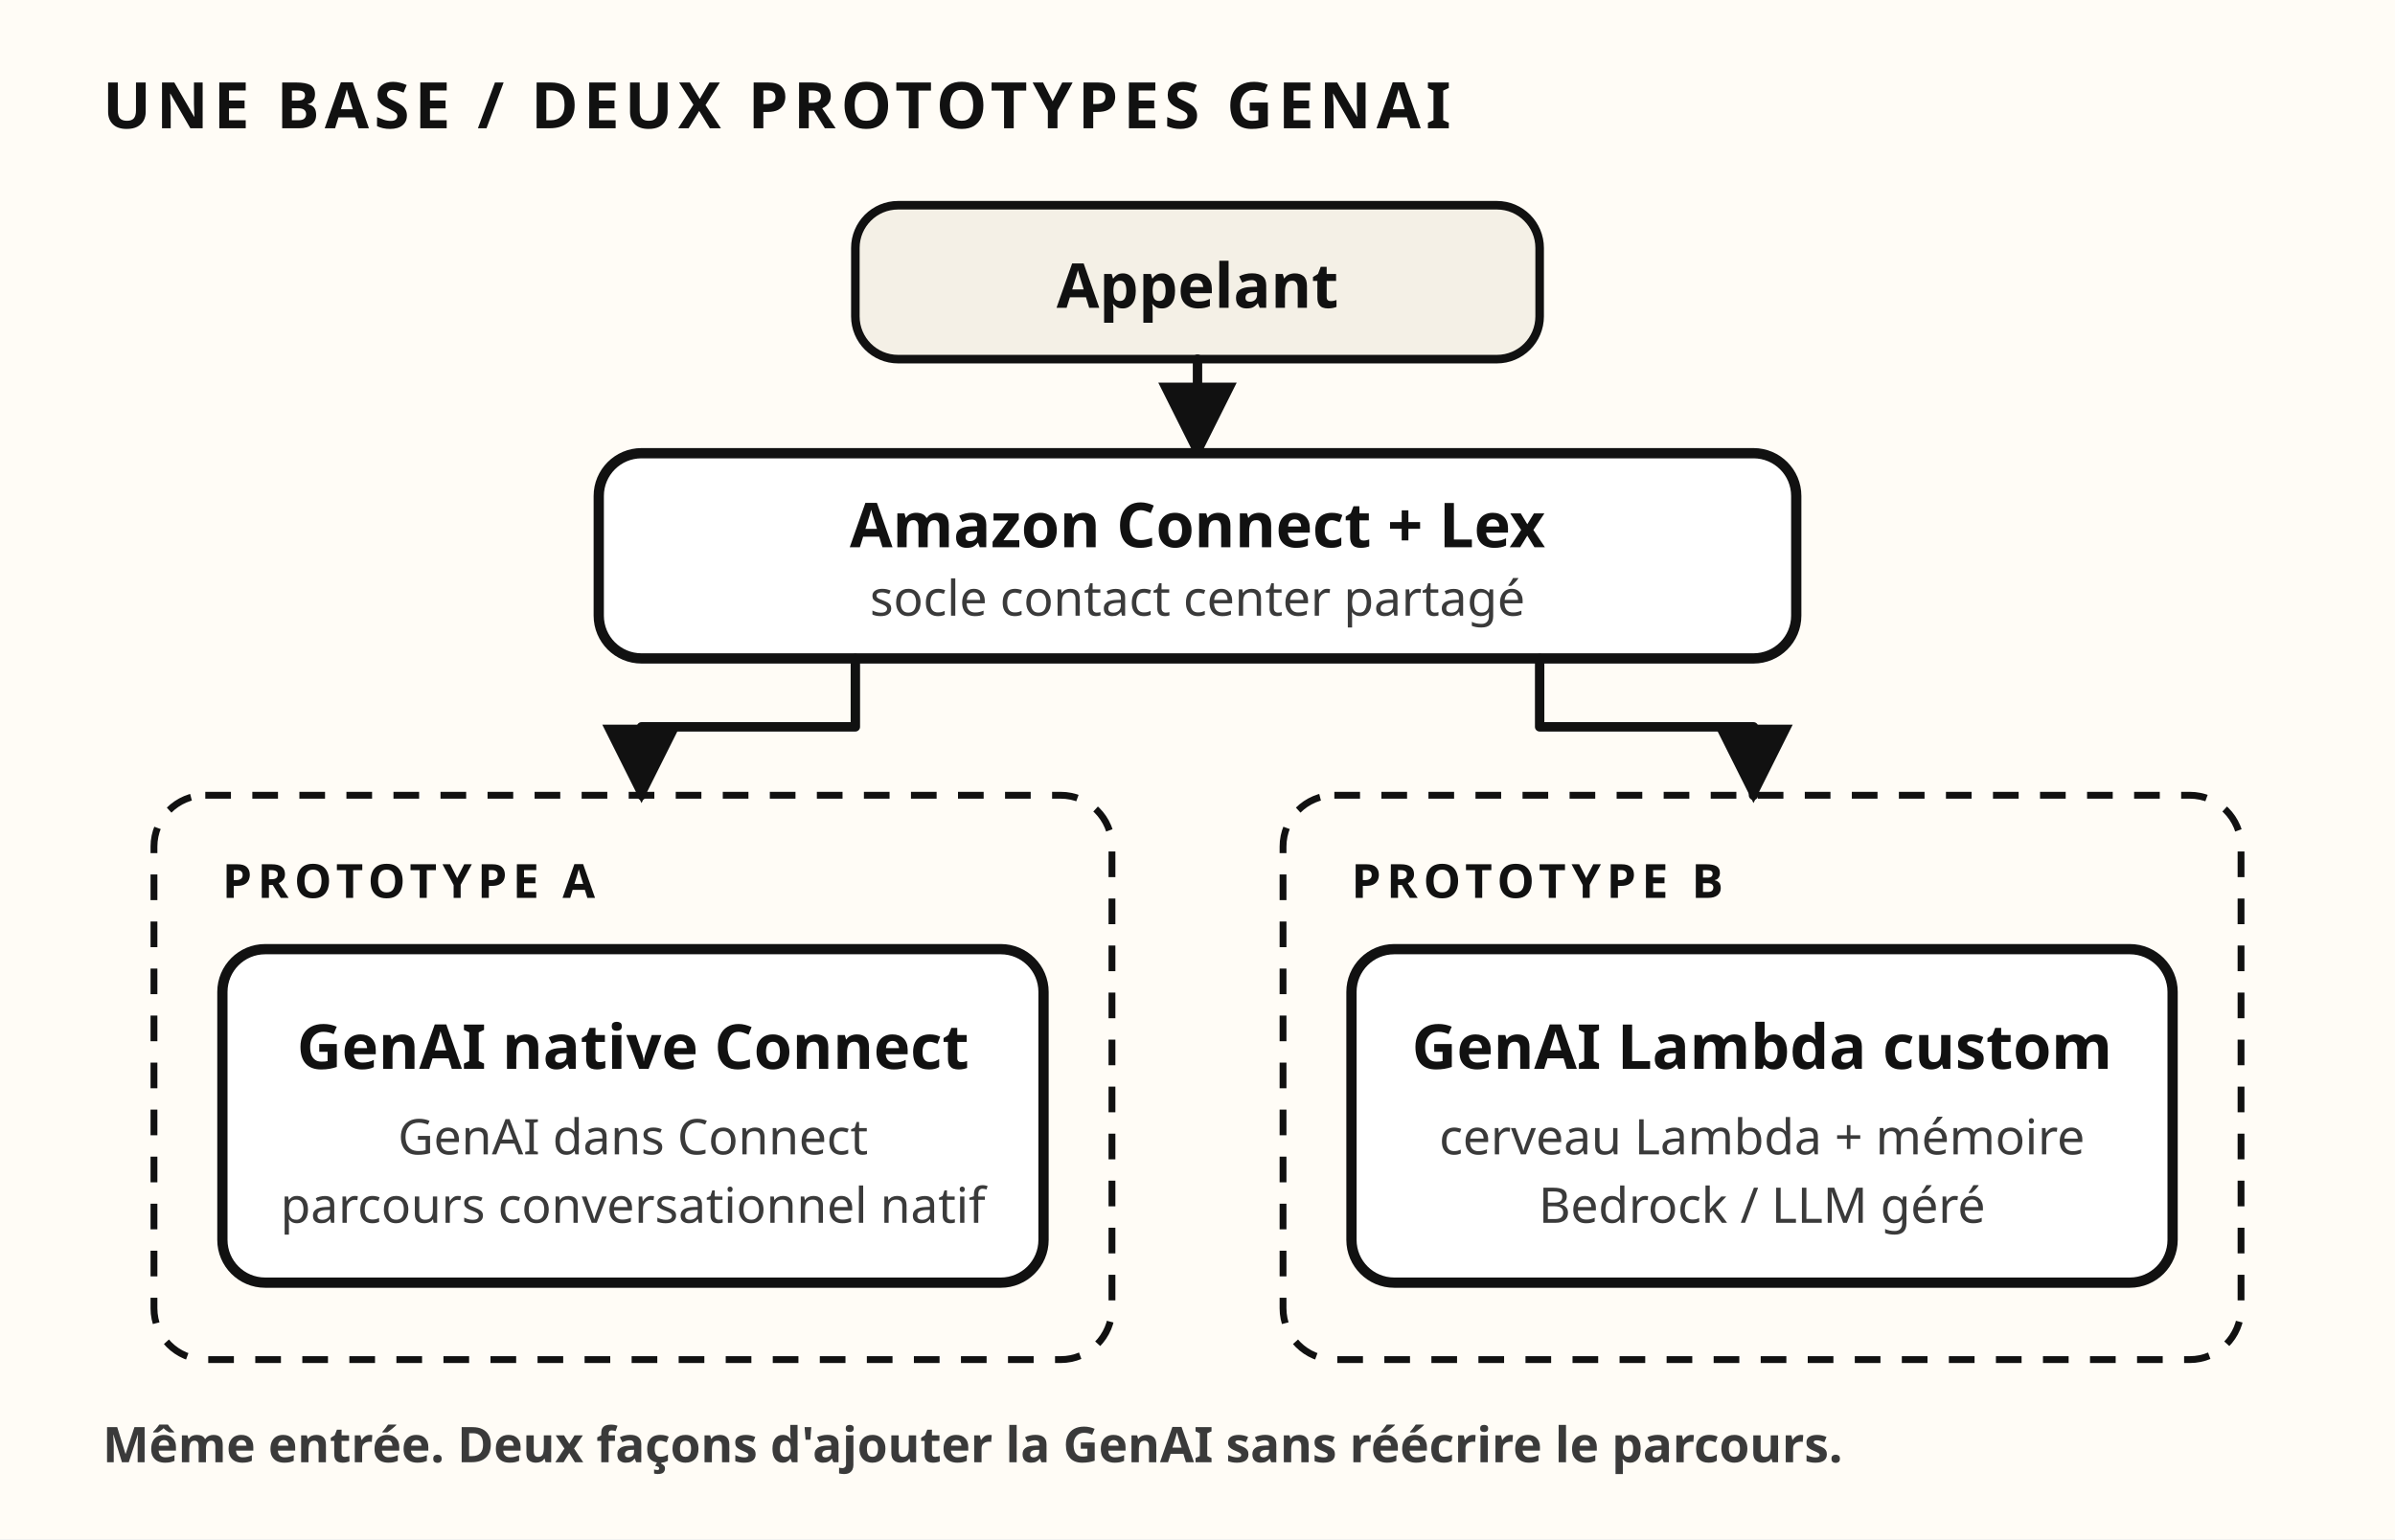
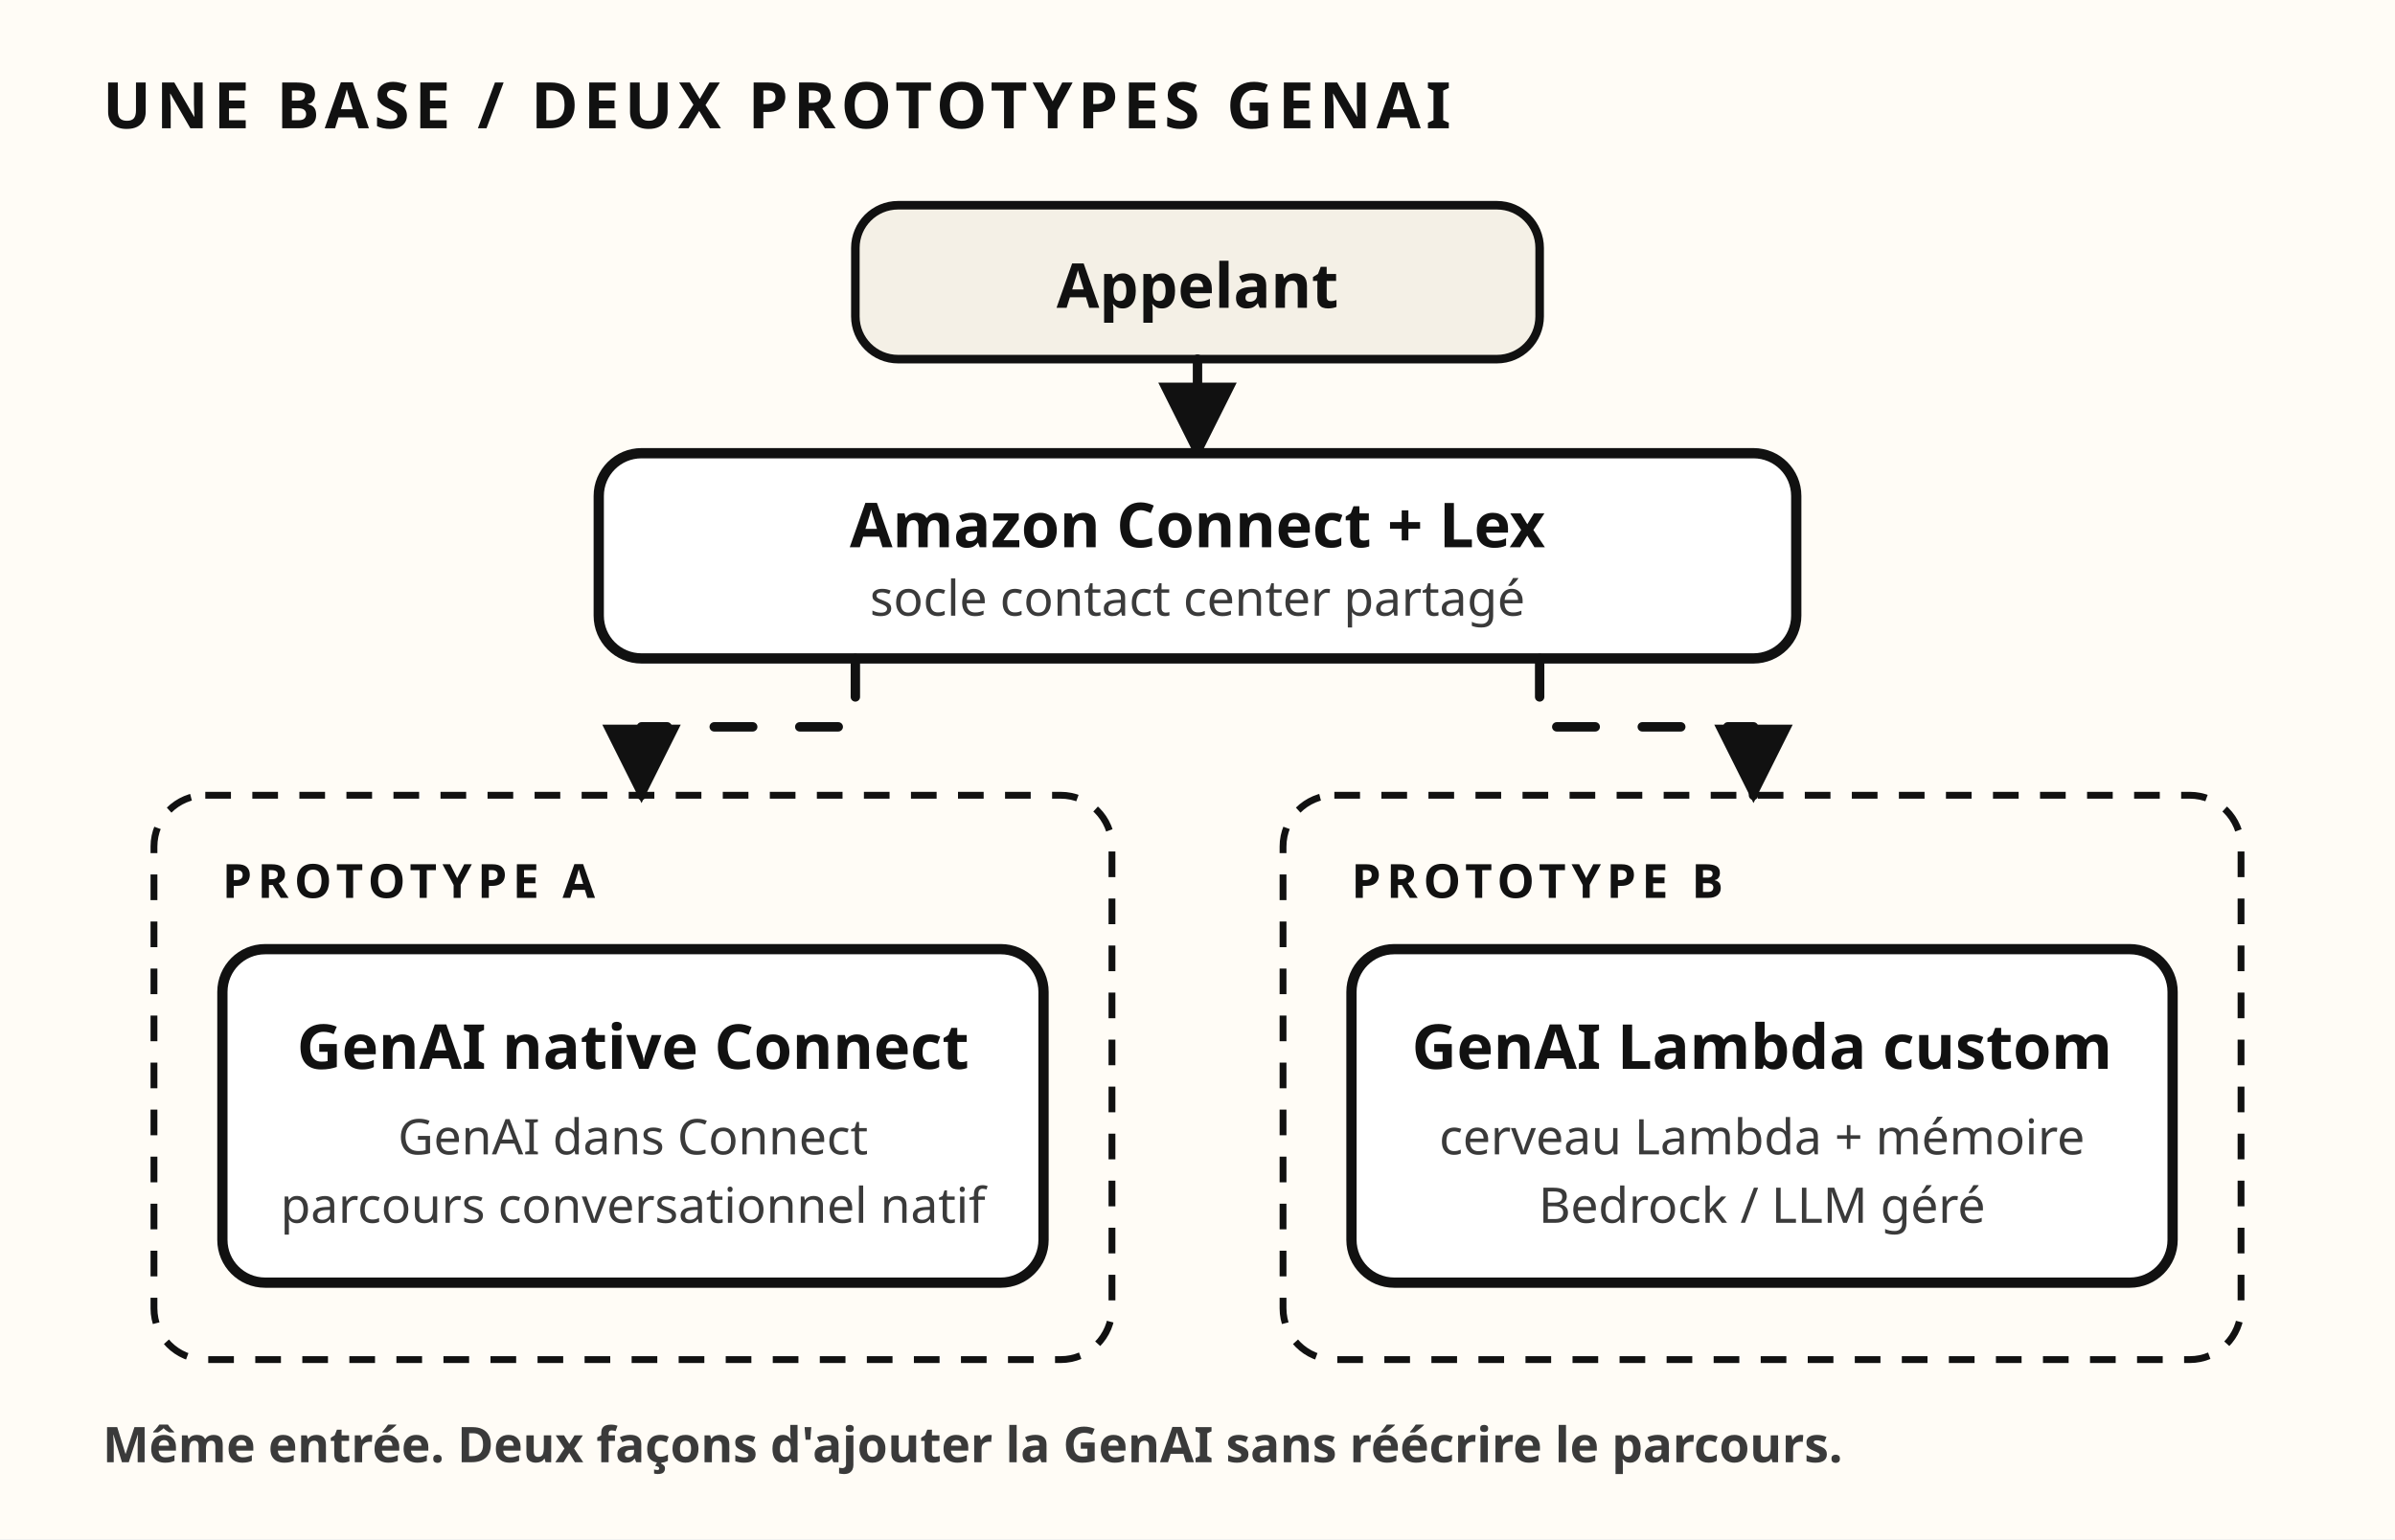
<svg xmlns="http://www.w3.org/2000/svg" viewBox="0 0 560 360" role="img" aria-labelledby="t d">
  <defs>
    <marker id="a" viewBox="0 0 12 12" refX="10" refY="6" markerWidth="10" markerHeight="10" orient="auto-start-reverse">
      <path d="M1 1 L11 6 L1 11 Z" fill="#111" />
    </marker>
    <style>
      .bg { fill:#fffcf6; }
      .b { fill:#f4f0e6; stroke:#111; stroke-width:2; }
      .hi { fill:#fff; stroke:#111; stroke-width:2.4; }
      .out { fill:none; stroke:#111; stroke-width:1.6; stroke-dasharray:6 5; }
      .plane { fill:none; stroke:#111; stroke-width:1.8; stroke-dasharray:7 5; }
      .cloud { fill:none; stroke:#111; stroke-width:1.6; stroke-dasharray:6 5; }
      .title { font-family:Segoe UI,system-ui,sans-serif; font-size:15px; font-weight:800; letter-spacing:0.08em; fill:#111; }
      .lab { font-family:Segoe UI,system-ui,sans-serif; font-size:14.5px; font-weight:800; fill:#111; }
      .sub { font-family:Segoe UI,system-ui,sans-serif; font-size:11.5px; font-weight:500; fill:#3a3a3a; }
      .cap { font-family:Segoe UI,system-ui,sans-serif; font-size:11px; font-weight:800; letter-spacing:0.12em; fill:#111; }
-       .line { stroke:#111; stroke-width:2.2; fill:none; marker-end:url(#a); stroke-linecap:round; stroke-linejoin:round; }
+       .line {
+         stroke:#111; stroke-width:2.2; fill:none; marker-end:url(#a);
+         stroke-linecap:round; stroke-linejoin:round;
+         stroke-dasharray:9 11;
+         animation: flow 1.05s linear infinite;
+       }
+       /* RAG / corpus / ingest: slower packets */
+       .line.ingest {
+         stroke-dasharray: 4 16;
+         animation: flow 1.7s linear infinite;
+       }
+       /* Return / report path: slightly quicker */
+       .line.return {
+         stroke-dasharray: 10 8;
+         animation: flow 0.85s linear infinite;
+       }
+       .hi.pulse {
+         animation: node-pulse 2.6s ease-in-out infinite;
+       }
+       .lbl.flow-lbl {
+         animation: lbl-pulse 2.2s ease-in-out infinite;
+       }
      .lbl { font-family:Segoe UI,system-ui,sans-serif; font-size:11px; font-weight:700; fill:#111; }
      .foot { font-family:Segoe UI,system-ui,sans-serif; font-size:11.5px; font-weight:600; fill:#3a3a3a; }
+       @keyframes flow {
+         to { stroke-dashoffset: -20; }
+       }
+       @keyframes node-pulse {
+         0%, 100% { stroke-width: 2.4; }
+         50% { stroke-width: 3.4; }
+       }
+       @keyframes lbl-pulse {
+         0%, 100% { opacity: 0.55; }
+         50% { opacity: 1; }
+       }
+       @media (prefers-reduced-motion: reduce) {
+         .line, .line.ingest, .line.return, .hi.pulse, .lbl.flow-lbl { animation: none; }
+         .line, .line.ingest, .line.return { stroke-dasharray: none; }
+       }
    </style>
  </defs>
  <rect class="bg" width="560" height="360" />
  <text x="24" y="30" class="title">UNE BASE / DEUX PROTOTYPES GENAI</text>
  <rect class="b" x="200" y="48" width="160" height="36" rx="10" />
  <text x="280" y="72" text-anchor="middle" class="lab">Appelant</text>
  <line class="line" x1="280" y1="84" x2="280" y2="106" />
  <rect class="hi" x="140" y="106" width="280" height="48" rx="10" />
  <text x="280" y="128" text-anchor="middle" class="lab">Amazon Connect + Lex</text>
  <text x="280" y="144" text-anchor="middle" class="sub">socle contact center partagé</text>
  <path class="line" d="M200 154 V170 H150 V186" />
  <path class="line" d="M360 154 V170 H410 V186" />
  <rect class="out" x="36" y="186" width="224" height="132" rx="12" />
  <text x="52" y="210" class="cap">PROTOTYPE A</text>
  <rect class="hi" x="52" y="222" width="192" height="78" rx="10" />
  <text x="148" y="250" text-anchor="middle" class="lab">GenAI native Connect</text>
  <text x="148" y="270" text-anchor="middle" class="sub">GenAI dans Connect</text>
  <text x="148" y="286" text-anchor="middle" class="sub">parcours conversationnel natif</text>
  <rect class="out" x="300" y="186" width="224" height="132" rx="12" />
  <text x="316" y="210" class="cap">PROTOTYPE B</text>
  <rect class="hi" x="316" y="222" width="192" height="78" rx="10" />
  <text x="412" y="250" text-anchor="middle" class="lab">GenAI Lambda custom</text>
  <text x="412" y="270" text-anchor="middle" class="sub">cerveau Lambda + mémoire</text>
  <text x="412" y="286" text-anchor="middle" class="sub">Bedrock / LLM géré</text>
  <text x="24" y="342" class="foot">Même entrée. Deux façons d'ajouter la GenAI sans réécrire le parcours.</text>
</svg>
